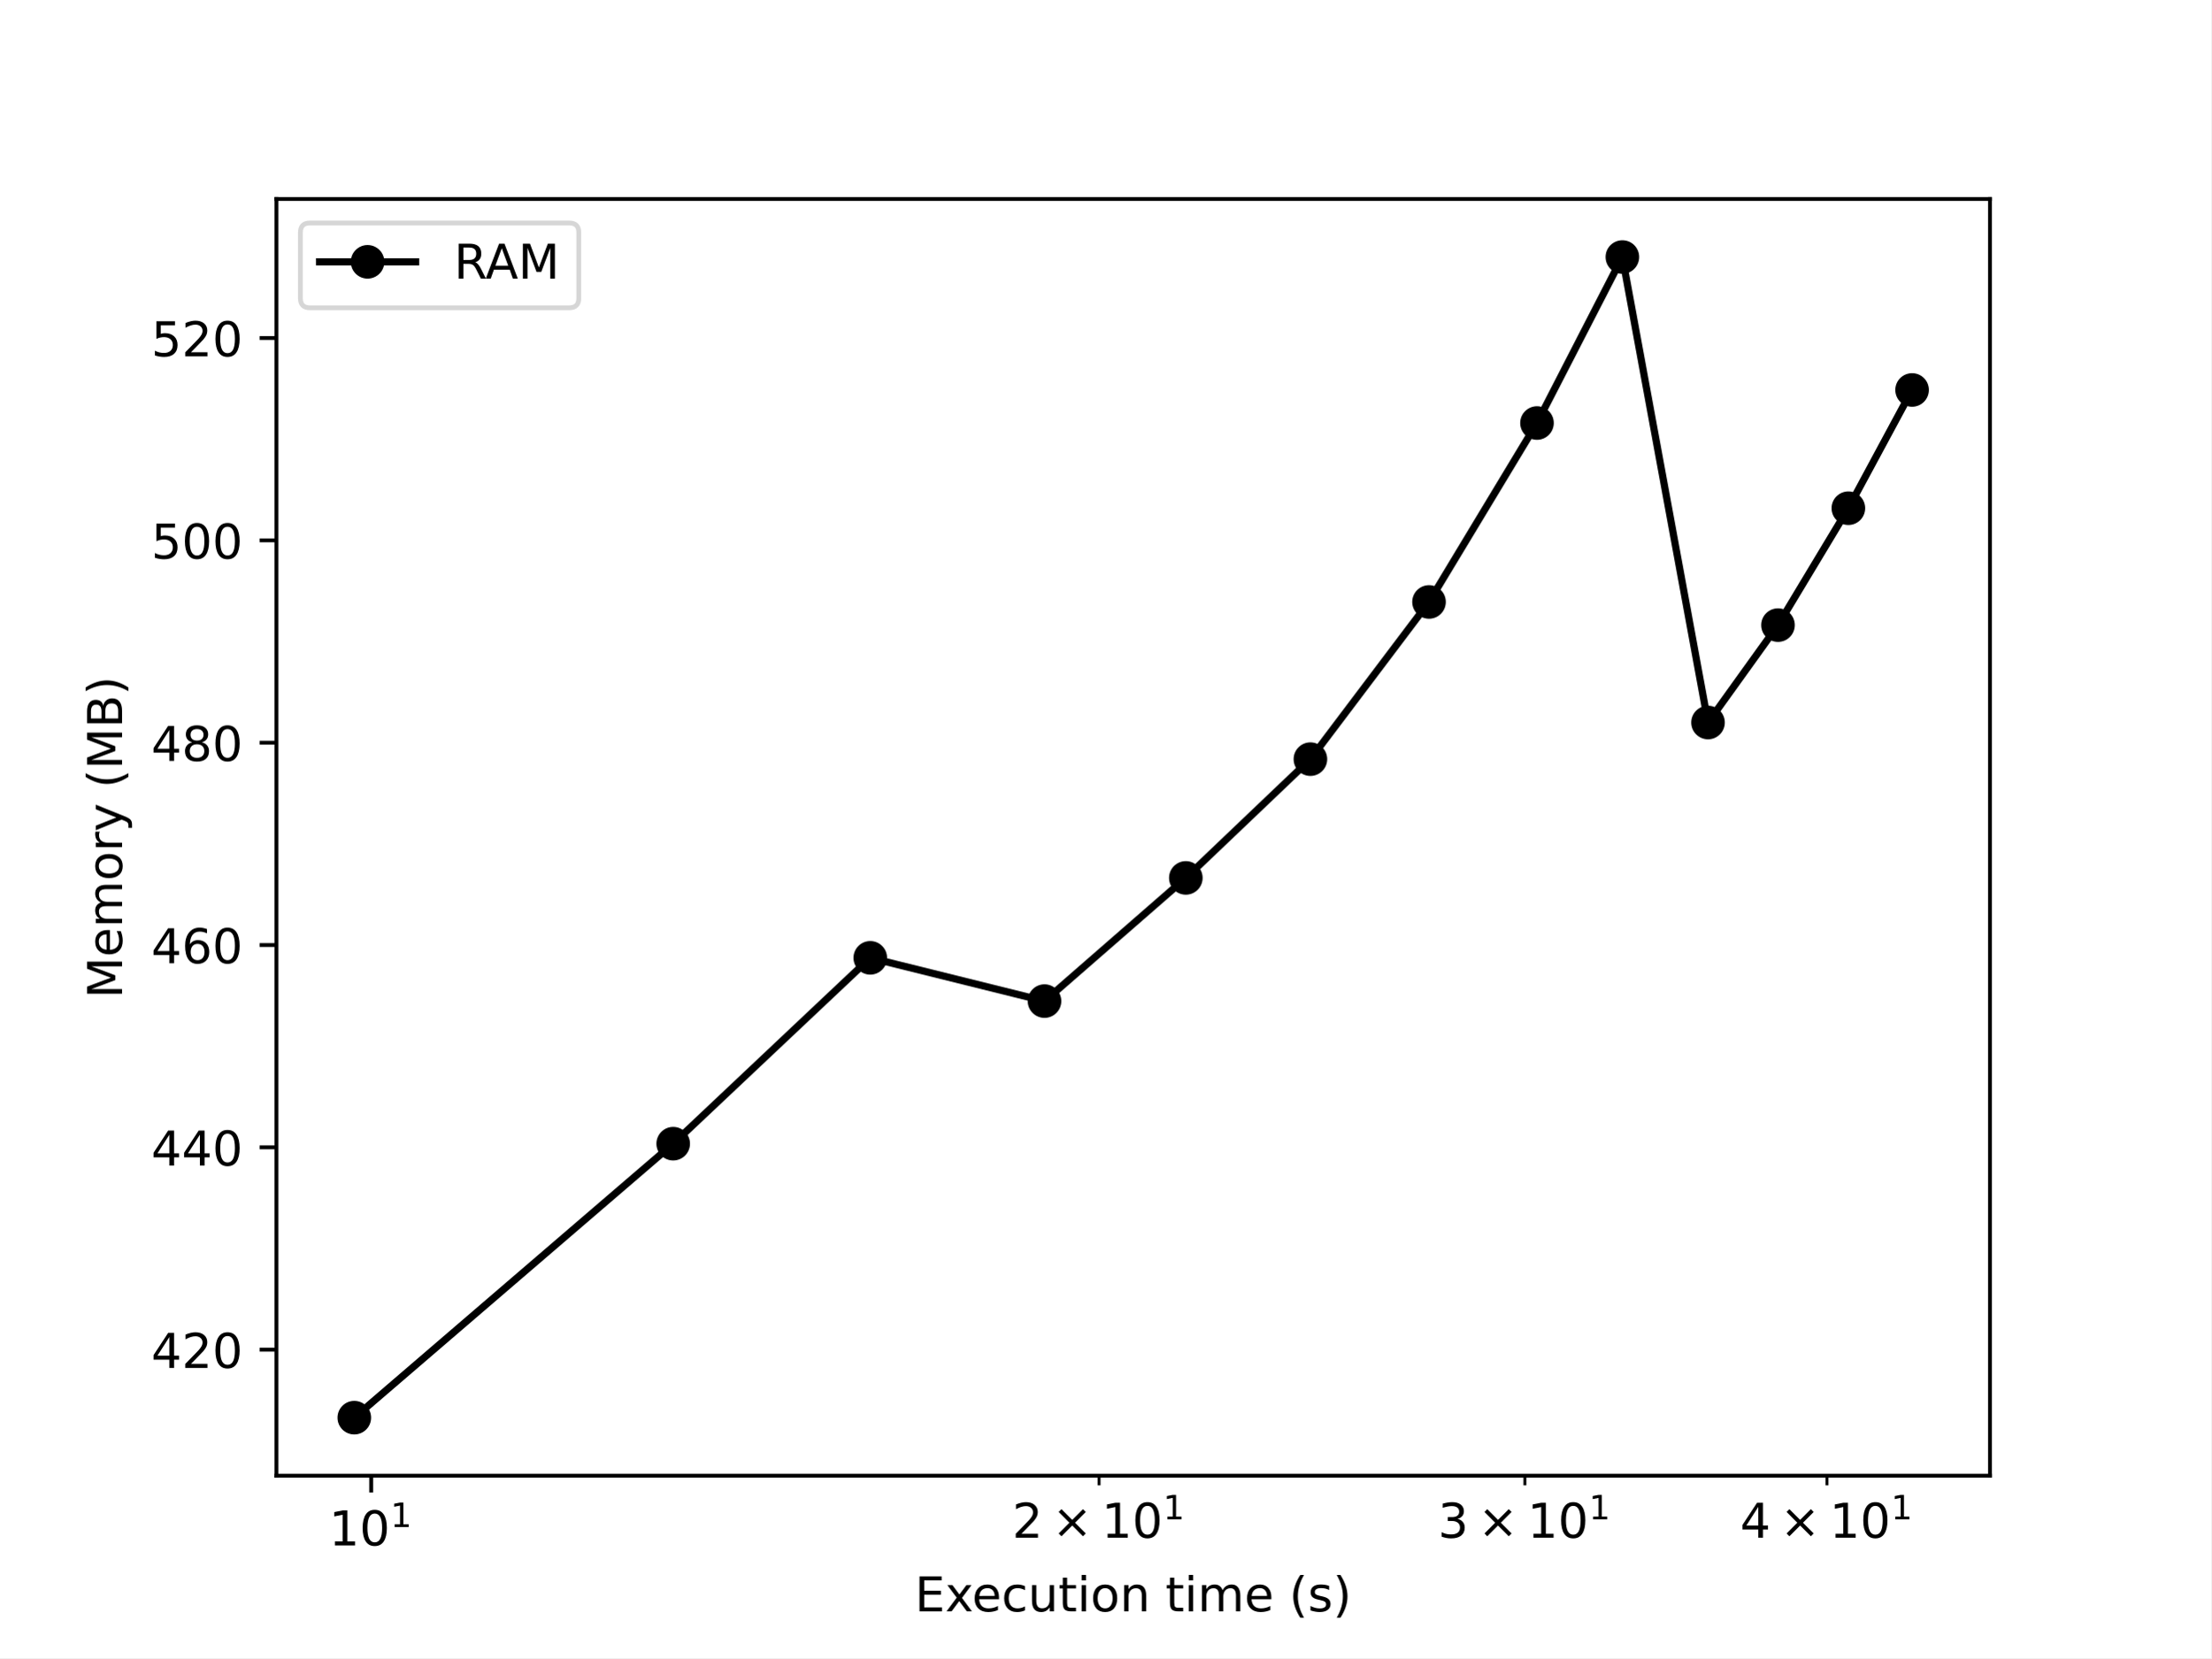
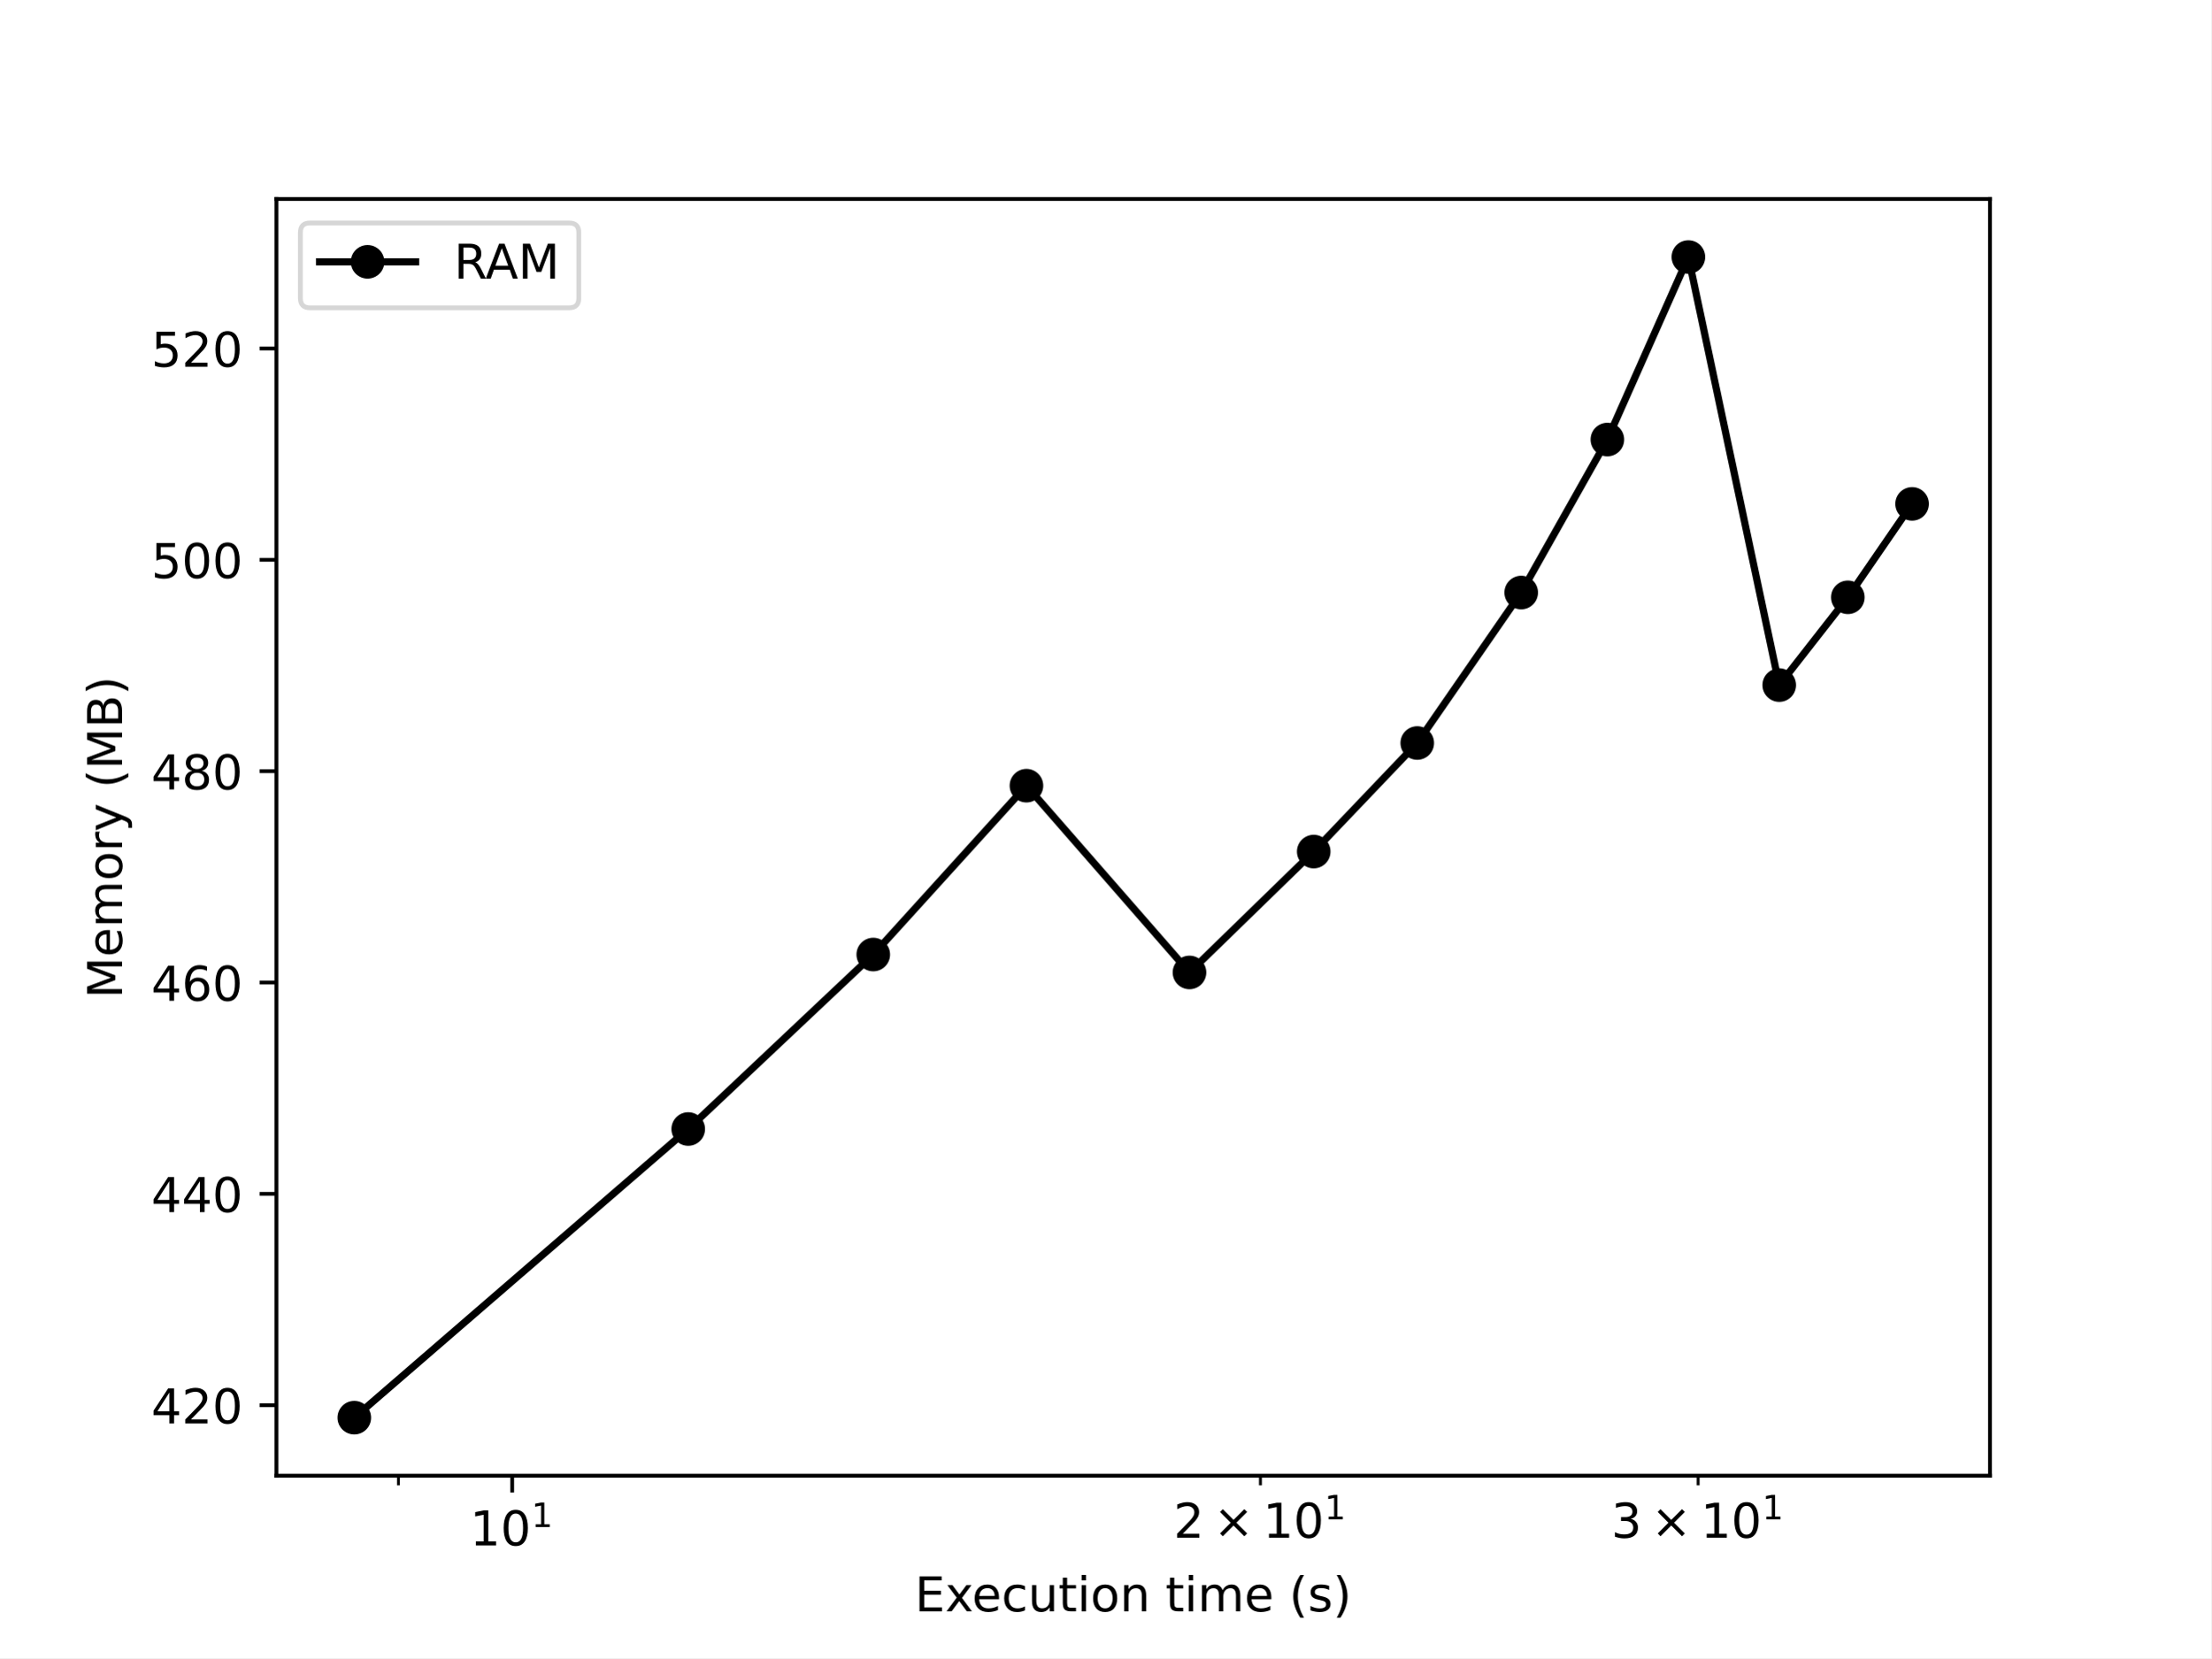
<svg xmlns="http://www.w3.org/2000/svg" xmlns:xlink="http://www.w3.org/1999/xlink" height="345.6pt" version="1.1" viewBox="0 0 460.8 345.6" width="460.8pt">
  <defs>
    <style type="text/css">*{stroke-linecap:butt;stroke-linejoin:round;}</style>
  </defs>
  <g id="figure_1">
    <g id="patch_1">
      <path d="M 0 345.6  L 460.8 345.6  L 460.8 0  L 0 0  z " style="fill:#ffffff;" />
    </g>
    <g id="axes_1">
      <g id="patch_2">
        <path d="M 57.6 307.584  L 414.72 307.584  L 414.72 41.472  L 57.6 41.472  z " style="fill:#ffffff;" />
      </g>
      <g id="matplotlib.axis_1">
        <g id="xtick_1">
          <g id="line2d_1">
            <defs>
-               <path d="M 0 0  L 0 3.5  " id="mf73a32dc1e" style="stroke:#000000;stroke-width:0.8;" />
-             </defs>
-             <g>
-               <use style="stroke:#000000;stroke-width:0.8;" x="77.351" xlink:href="#mf73a32dc1e" y="307.584" />
+               <path d="M 0 0  L 0 3.5  " id="mf233e4c858" style="stroke:#000000;stroke-width:0.8;" />
+             </defs>
+             <g>
+               <use style="stroke:#000000;stroke-width:0.8;" x="106.735" xlink:href="#mf233e4c858" y="307.584" />
            </g>
          </g>
          <g id="text_1">
-             <g transform="translate(68.55146 322.1824)scale(0.1 -0.1)">
+             <g transform="translate(97.93454 322.1824)scale(0.1 -0.1)">
              <defs>
                <path d="M 12.406 8.297  L 28.516 8.297  L 28.516 63.922  L 10.984 60.406  L 10.984 69.391  L 28.422 72.906  L 38.281 72.906  L 38.281 8.297  L 54.391 8.297  L 54.391 0  L 12.406 0  z " id="DejaVuSans-49" />
                <path d="M 31.781 66.406  Q 24.172 66.406 20.328 58.906  Q 16.5 51.422 16.5 36.375  Q 16.5 21.391 20.328 13.891  Q 24.172 6.391 31.781 6.391  Q 39.453 6.391 43.281 13.891  Q 47.125 21.391 47.125 36.375  Q 47.125 51.422 43.281 58.906  Q 39.453 66.406 31.781 66.406  z M 31.781 74.219  Q 44.047 74.219 50.516 64.516  Q 56.984 54.828 56.984 36.375  Q 56.984 17.969 50.516 8.266  Q 44.047 -1.422 31.781 -1.422  Q 19.531 -1.422 13.062 8.266  Q 6.594 17.969 6.594 36.375  Q 6.594 54.828 13.062 64.516  Q 19.531 74.219 31.781 74.219  z " id="DejaVuSans-48" />
              </defs>
              <use transform="translate(0 0.684375)" xlink:href="#DejaVuSans-49" />
              <use transform="translate(63.62305 0.684375)" xlink:href="#DejaVuSans-48" />
              <use transform="translate(128.2031 38.96563)scale(0.7)" xlink:href="#DejaVuSans-49" />
            </g>
          </g>
        </g>
        <g id="xtick_2">
          <g id="line2d_2">
            <defs>
-               <path d="M 0 0  L 0 2  " id="m704c8bf51b" style="stroke:#000000;stroke-width:0.6;" />
-             </defs>
-             <g>
-               <use style="stroke:#000000;stroke-width:0.6;" x="229.053" xlink:href="#m704c8bf51b" y="307.584" />
+               <path d="M 0 0  L 0 2  " id="m0110499fef" style="stroke:#000000;stroke-width:0.6;" />
+             </defs>
+             <g>
+               <use style="stroke:#000000;stroke-width:0.6;" x="83.031" xlink:href="#m0110499fef" y="307.584" />
+             </g>
+           </g>
+         </g>
+         <g id="xtick_3">
+           <g id="line2d_3">
+             <g>
+               <use style="stroke:#000000;stroke-width:0.6;" x="262.677" xlink:href="#m0110499fef" y="307.584" />
            </g>
          </g>
          <g id="text_2">
-             <g transform="translate(210.9529 320.5824)scale(0.1 -0.1)">
+             <g transform="translate(244.5768 320.5824)scale(0.1 -0.1)">
              <defs>
                <path d="M 19.188 8.297  L 53.609 8.297  L 53.609 0  L 7.328 0  L 7.328 8.297  Q 12.938 14.109 22.625 23.891  Q 32.328 33.688 34.812 36.531  Q 39.547 41.844 41.422 45.531  Q 43.312 49.219 43.312 52.781  Q 43.312 58.594 39.234 62.25  Q 35.156 65.922 28.609 65.922  Q 23.969 65.922 18.812 64.312  Q 13.672 62.703 7.812 59.422  L 7.812 69.391  Q 13.766 71.781 18.938 73  Q 24.125 74.219 28.422 74.219  Q 39.75 74.219 46.484 68.547  Q 53.219 62.891 53.219 53.422  Q 53.219 48.922 51.531 44.891  Q 49.859 40.875 45.406 35.406  Q 44.188 33.984 37.641 27.219  Q 31.109 20.453 19.188 8.297  z " id="DejaVuSans-50" />
                <path d="M 70.125 53.719  L 47.797 31.297  L 70.125 8.984  L 64.312 3.078  L 41.891 25.484  L 19.484 3.078  L 13.719 8.984  L 35.984 31.297  L 13.719 53.719  L 19.484 59.625  L 41.891 37.203  L 64.312 59.625  z " id="DejaVuSans-215" />
              </defs>
              <use transform="translate(0 0.684375)" xlink:href="#DejaVuSans-50" />
              <use transform="translate(83.10547 0.684375)" xlink:href="#DejaVuSans-215" />
              <use transform="translate(186.377 0.684375)" xlink:href="#DejaVuSans-49" />
              <use transform="translate(250 0.684375)" xlink:href="#DejaVuSans-48" />
              <use transform="translate(314.5801 38.96563)scale(0.7)" xlink:href="#DejaVuSans-49" />
            </g>
          </g>
        </g>
-         <g id="xtick_3">
-           <g id="line2d_3">
-             <g>
-               <use style="stroke:#000000;stroke-width:0.6;" x="317.793" xlink:href="#m704c8bf51b" y="307.584" />
+         <g id="xtick_4">
+           <g id="line2d_4">
+             <g>
+               <use style="stroke:#000000;stroke-width:0.6;" x="353.897" xlink:href="#m0110499fef" y="307.584" />
            </g>
          </g>
          <g id="text_3">
-             <g transform="translate(299.6926 320.5824)scale(0.1 -0.1)">
+             <g transform="translate(335.7972 320.5824)scale(0.1 -0.1)">
              <defs>
                <path d="M 40.578 39.312  Q 47.656 37.797 51.625 33  Q 55.609 28.219 55.609 21.188  Q 55.609 10.406 48.188 4.484  Q 40.766 -1.422 27.094 -1.422  Q 22.516 -1.422 17.656 -0.516  Q 12.797 0.391 7.625 2.203  L 7.625 11.719  Q 11.719 9.328 16.594 8.109  Q 21.484 6.891 26.812 6.891  Q 36.078 6.891 40.938 10.547  Q 45.797 14.203 45.797 21.188  Q 45.797 27.641 41.281 31.266  Q 36.766 34.906 28.719 34.906  L 20.219 34.906  L 20.219 43.016  L 29.109 43.016  Q 36.375 43.016 40.234 45.922  Q 44.094 48.828 44.094 54.297  Q 44.094 59.906 40.109 62.906  Q 36.141 65.922 28.719 65.922  Q 24.656 65.922 20.016 65.031  Q 15.375 64.156 9.812 62.312  L 9.812 71.094  Q 15.438 72.656 20.344 73.438  Q 25.25 74.219 29.594 74.219  Q 40.828 74.219 47.359 69.109  Q 53.906 64.016 53.906 55.328  Q 53.906 49.266 50.438 45.094  Q 46.969 40.922 40.578 39.312  z " id="DejaVuSans-51" />
              </defs>
              <use transform="translate(0 0.684375)" xlink:href="#DejaVuSans-51" />
              <use transform="translate(83.10547 0.684375)" xlink:href="#DejaVuSans-215" />
              <use transform="translate(186.377 0.684375)" xlink:href="#DejaVuSans-49" />
              <use transform="translate(250 0.684375)" xlink:href="#DejaVuSans-48" />
              <use transform="translate(314.5801 38.96563)scale(0.7)" xlink:href="#DejaVuSans-49" />
            </g>
          </g>
        </g>
-         <g id="xtick_4">
-           <g id="line2d_4">
-             <g>
-               <use style="stroke:#000000;stroke-width:0.6;" x="380.754" xlink:href="#m704c8bf51b" y="307.584" />
-             </g>
-           </g>
-           <g id="text_4">
-             <g transform="translate(362.6544 320.5824)scale(0.1 -0.1)">
-               <defs>
-                 <path d="M 37.797 64.312  L 12.891 25.391  L 37.797 25.391  z M 35.203 72.906  L 47.609 72.906  L 47.609 25.391  L 58.016 25.391  L 58.016 17.188  L 47.609 17.188  L 47.609 0  L 37.797 0  L 37.797 17.188  L 4.891 17.188  L 4.891 26.703  z " id="DejaVuSans-52" />
-               </defs>
-               <use transform="translate(0 0.684375)" xlink:href="#DejaVuSans-52" />
-               <use transform="translate(83.10547 0.684375)" xlink:href="#DejaVuSans-215" />
-               <use transform="translate(186.377 0.684375)" xlink:href="#DejaVuSans-49" />
-               <use transform="translate(250 0.684375)" xlink:href="#DejaVuSans-48" />
-               <use transform="translate(314.5801 38.96563)scale(0.7)" xlink:href="#DejaVuSans-49" />
-             </g>
-           </g>
-         </g>
-         <g id="text_5">
+         <g id="text_4">
          <g transform="translate(190.6452 335.8606)scale(0.1 -0.1)">
            <defs>
              <path d="M 9.812 72.906  L 55.906 72.906  L 55.906 64.594  L 19.672 64.594  L 19.672 43.016  L 54.391 43.016  L 54.391 34.719  L 19.672 34.719  L 19.672 8.297  L 56.781 8.297  L 56.781 0  L 9.812 0  z " id="DejaVuSans-69" />
              <path d="M 54.891 54.688  L 35.109 28.078  L 55.906 0  L 45.312 0  L 29.391 21.484  L 13.484 0  L 2.875 0  L 24.125 28.609  L 4.688 54.688  L 15.281 54.688  L 29.781 35.203  L 44.281 54.688  z " id="DejaVuSans-120" />
              <path d="M 56.203 29.594  L 56.203 25.203  L 14.891 25.203  Q 15.484 15.922 20.484 11.062  Q 25.484 6.203 34.422 6.203  Q 39.594 6.203 44.453 7.469  Q 49.312 8.734 54.109 11.281  L 54.109 2.781  Q 49.266 0.734 44.188 -0.344  Q 39.109 -1.422 33.891 -1.422  Q 20.797 -1.422 13.156 6.188  Q 5.516 13.812 5.516 26.812  Q 5.516 40.234 12.766 48.109  Q 20.016 56 32.328 56  Q 43.359 56 49.781 48.891  Q 56.203 41.797 56.203 29.594  z M 47.219 32.234  Q 47.125 39.594 43.094 43.984  Q 39.062 48.391 32.422 48.391  Q 24.906 48.391 20.391 44.141  Q 15.875 39.891 15.188 32.172  z " id="DejaVuSans-101" />
              <path d="M 48.781 52.594  L 48.781 44.188  Q 44.969 46.297 41.141 47.344  Q 37.312 48.391 33.406 48.391  Q 24.656 48.391 19.812 42.844  Q 14.984 37.312 14.984 27.297  Q 14.984 17.281 19.812 11.734  Q 24.656 6.203 33.406 6.203  Q 37.312 6.203 41.141 7.25  Q 44.969 8.297 48.781 10.406  L 48.781 2.094  Q 45.016 0.344 40.984 -0.531  Q 36.969 -1.422 32.422 -1.422  Q 20.062 -1.422 12.781 6.344  Q 5.516 14.109 5.516 27.297  Q 5.516 40.672 12.859 48.328  Q 20.219 56 33.016 56  Q 37.156 56 41.109 55.141  Q 45.062 54.297 48.781 52.594  z " id="DejaVuSans-99" />
              <path d="M 8.5 21.578  L 8.5 54.688  L 17.484 54.688  L 17.484 21.922  Q 17.484 14.156 20.5 10.266  Q 23.531 6.391 29.594 6.391  Q 36.859 6.391 41.078 11.031  Q 45.312 15.672 45.312 23.688  L 45.312 54.688  L 54.297 54.688  L 54.297 0  L 45.312 0  L 45.312 8.406  Q 42.047 3.422 37.719 1  Q 33.406 -1.422 27.688 -1.422  Q 18.266 -1.422 13.375 4.438  Q 8.5 10.297 8.5 21.578  z M 31.109 56  z " id="DejaVuSans-117" />
              <path d="M 18.312 70.219  L 18.312 54.688  L 36.812 54.688  L 36.812 47.703  L 18.312 47.703  L 18.312 18.016  Q 18.312 11.328 20.141 9.422  Q 21.969 7.516 27.594 7.516  L 36.812 7.516  L 36.812 0  L 27.594 0  Q 17.188 0 13.234 3.875  Q 9.281 7.766 9.281 18.016  L 9.281 47.703  L 2.688 47.703  L 2.688 54.688  L 9.281 54.688  L 9.281 70.219  z " id="DejaVuSans-116" />
              <path d="M 9.422 54.688  L 18.406 54.688  L 18.406 0  L 9.422 0  z M 9.422 75.984  L 18.406 75.984  L 18.406 64.594  L 9.422 64.594  z " id="DejaVuSans-105" />
              <path d="M 30.609 48.391  Q 23.391 48.391 19.188 42.75  Q 14.984 37.109 14.984 27.297  Q 14.984 17.484 19.156 11.844  Q 23.344 6.203 30.609 6.203  Q 37.797 6.203 41.984 11.859  Q 46.188 17.531 46.188 27.297  Q 46.188 37.016 41.984 42.703  Q 37.797 48.391 30.609 48.391  z M 30.609 56  Q 42.328 56 49.016 48.375  Q 55.719 40.766 55.719 27.297  Q 55.719 13.875 49.016 6.219  Q 42.328 -1.422 30.609 -1.422  Q 18.844 -1.422 12.172 6.219  Q 5.516 13.875 5.516 27.297  Q 5.516 40.766 12.172 48.375  Q 18.844 56 30.609 56  z " id="DejaVuSans-111" />
              <path d="M 54.891 33.016  L 54.891 0  L 45.906 0  L 45.906 32.719  Q 45.906 40.484 42.875 44.328  Q 39.844 48.188 33.797 48.188  Q 26.516 48.188 22.312 43.547  Q 18.109 38.922 18.109 30.906  L 18.109 0  L 9.078 0  L 9.078 54.688  L 18.109 54.688  L 18.109 46.188  Q 21.344 51.125 25.703 53.562  Q 30.078 56 35.797 56  Q 45.219 56 50.047 50.172  Q 54.891 44.344 54.891 33.016  z " id="DejaVuSans-110" />
              <path id="DejaVuSans-32" />
              <path d="M 52 44.188  Q 55.375 50.25 60.062 53.125  Q 64.75 56 71.094 56  Q 79.641 56 84.281 50.016  Q 88.922 44.047 88.922 33.016  L 88.922 0  L 79.891 0  L 79.891 32.719  Q 79.891 40.578 77.094 44.375  Q 74.312 48.188 68.609 48.188  Q 61.625 48.188 57.562 43.547  Q 53.516 38.922 53.516 30.906  L 53.516 0  L 44.484 0  L 44.484 32.719  Q 44.484 40.625 41.703 44.406  Q 38.922 48.188 33.109 48.188  Q 26.219 48.188 22.156 43.531  Q 18.109 38.875 18.109 30.906  L 18.109 0  L 9.078 0  L 9.078 54.688  L 18.109 54.688  L 18.109 46.188  Q 21.188 51.219 25.484 53.609  Q 29.781 56 35.688 56  Q 41.656 56 45.828 52.969  Q 50 49.953 52 44.188  z " id="DejaVuSans-109" />
              <path d="M 31 75.875  Q 24.469 64.656 21.281 53.656  Q 18.109 42.672 18.109 31.391  Q 18.109 20.125 21.312 9.062  Q 24.516 -2 31 -13.188  L 23.188 -13.188  Q 15.875 -1.703 12.234 9.375  Q 8.594 20.453 8.594 31.391  Q 8.594 42.281 12.203 53.312  Q 15.828 64.359 23.188 75.875  z " id="DejaVuSans-40" />
              <path d="M 44.281 53.078  L 44.281 44.578  Q 40.484 46.531 36.375 47.5  Q 32.281 48.484 27.875 48.484  Q 21.188 48.484 17.844 46.438  Q 14.5 44.391 14.5 40.281  Q 14.5 37.156 16.891 35.375  Q 19.281 33.594 26.516 31.984  L 29.594 31.297  Q 39.156 29.25 43.188 25.516  Q 47.219 21.781 47.219 15.094  Q 47.219 7.469 41.188 3.016  Q 35.156 -1.422 24.609 -1.422  Q 20.219 -1.422 15.453 -0.562  Q 10.688 0.297 5.422 2  L 5.422 11.281  Q 10.406 8.688 15.234 7.391  Q 20.062 6.109 24.812 6.109  Q 31.156 6.109 34.562 8.281  Q 37.984 10.453 37.984 14.406  Q 37.984 18.062 35.516 20.016  Q 33.062 21.969 24.703 23.781  L 21.578 24.516  Q 13.234 26.266 9.516 29.906  Q 5.812 33.547 5.812 39.891  Q 5.812 47.609 11.281 51.797  Q 16.75 56 26.812 56  Q 31.781 56 36.172 55.266  Q 40.578 54.547 44.281 53.078  z " id="DejaVuSans-115" />
              <path d="M 8.016 75.875  L 15.828 75.875  Q 23.141 64.359 26.781 53.312  Q 30.422 42.281 30.422 31.391  Q 30.422 20.453 26.781 9.375  Q 23.141 -1.703 15.828 -13.188  L 8.016 -13.188  Q 14.5 -2 17.703 9.062  Q 20.906 20.125 20.906 31.391  Q 20.906 42.672 17.703 53.656  Q 14.5 64.656 8.016 75.875  z " id="DejaVuSans-41" />
            </defs>
            <use xlink:href="#DejaVuSans-69" />
            <use x="63.184" xlink:href="#DejaVuSans-120" />
            <use x="119.238" xlink:href="#DejaVuSans-101" />
            <use x="180.762" xlink:href="#DejaVuSans-99" />
            <use x="235.742" xlink:href="#DejaVuSans-117" />
            <use x="299.121" xlink:href="#DejaVuSans-116" />
            <use x="338.33" xlink:href="#DejaVuSans-105" />
            <use x="366.113" xlink:href="#DejaVuSans-111" />
            <use x="427.295" xlink:href="#DejaVuSans-110" />
            <use x="490.674" xlink:href="#DejaVuSans-32" />
            <use x="522.461" xlink:href="#DejaVuSans-116" />
            <use x="561.67" xlink:href="#DejaVuSans-105" />
            <use x="589.453" xlink:href="#DejaVuSans-109" />
            <use x="686.865" xlink:href="#DejaVuSans-101" />
            <use x="748.389" xlink:href="#DejaVuSans-32" />
            <use x="780.176" xlink:href="#DejaVuSans-40" />
            <use x="819.189" xlink:href="#DejaVuSans-115" />
            <use x="871.289" xlink:href="#DejaVuSans-41" />
          </g>
        </g>
      </g>
      <g id="matplotlib.axis_2">
        <g id="ytick_1">
          <g id="line2d_5">
            <defs>
-               <path d="M 0 0  L -3.5 0  " id="m3f5bdb3f04" style="stroke:#000000;stroke-width:0.8;" />
-             </defs>
-             <g>
-               <use style="stroke:#000000;stroke-width:0.8;" x="57.6" xlink:href="#m3f5bdb3f04" y="281.314" />
-             </g>
-           </g>
-           <g id="text_6">
-             <g transform="translate(31.5125 285.1135)scale(0.1 -0.1)">
+               <path d="M 0 0  L -3.5 0  " id="m2e8393c6ea" style="stroke:#000000;stroke-width:0.8;" />
+             </defs>
+             <g>
+               <use style="stroke:#000000;stroke-width:0.8;" x="57.6" xlink:href="#m2e8393c6ea" y="292.889" />
+             </g>
+           </g>
+           <g id="text_5">
+             <g transform="translate(31.5125 296.6884)scale(0.1 -0.1)">
+               <defs>
+                 <path d="M 37.797 64.312  L 12.891 25.391  L 37.797 25.391  z M 35.203 72.906  L 47.609 72.906  L 47.609 25.391  L 58.016 25.391  L 58.016 17.188  L 47.609 17.188  L 47.609 0  L 37.797 0  L 37.797 17.188  L 4.891 17.188  L 4.891 26.703  z " id="DejaVuSans-52" />
+               </defs>
              <use xlink:href="#DejaVuSans-52" />
              <use x="63.623" xlink:href="#DejaVuSans-50" />
              <use x="127.246" xlink:href="#DejaVuSans-48" />
            </g>
          </g>
        </g>
        <g id="ytick_2">
          <g id="line2d_6">
            <g>
-               <use style="stroke:#000000;stroke-width:0.8;" x="57.6" xlink:href="#m3f5bdb3f04" y="239.142" />
-             </g>
-           </g>
-           <g id="text_7">
-             <g transform="translate(31.5125 242.9411)scale(0.1 -0.1)">
+               <use style="stroke:#000000;stroke-width:0.8;" x="57.6" xlink:href="#m2e8393c6ea" y="248.837" />
+             </g>
+           </g>
+           <g id="text_6">
+             <g transform="translate(31.5125 252.6365)scale(0.1 -0.1)">
              <use xlink:href="#DejaVuSans-52" />
              <use x="63.623" xlink:href="#DejaVuSans-52" />
              <use x="127.246" xlink:href="#DejaVuSans-48" />
            </g>
          </g>
        </g>
        <g id="ytick_3">
          <g id="line2d_7">
            <g>
-               <use style="stroke:#000000;stroke-width:0.8;" x="57.6" xlink:href="#m3f5bdb3f04" y="196.969" />
-             </g>
-           </g>
-           <g id="text_8">
-             <g transform="translate(31.5125 200.7686)scale(0.1 -0.1)">
+               <use style="stroke:#000000;stroke-width:0.8;" x="57.6" xlink:href="#m2e8393c6ea" y="204.785" />
+             </g>
+           </g>
+           <g id="text_7">
+             <g transform="translate(31.5125 208.5847)scale(0.1 -0.1)">
              <defs>
                <path d="M 33.016 40.375  Q 26.375 40.375 22.484 35.828  Q 18.609 31.297 18.609 23.391  Q 18.609 15.531 22.484 10.953  Q 26.375 6.391 33.016 6.391  Q 39.656 6.391 43.531 10.953  Q 47.406 15.531 47.406 23.391  Q 47.406 31.297 43.531 35.828  Q 39.656 40.375 33.016 40.375  z M 52.594 71.297  L 52.594 62.312  Q 48.875 64.062 45.094 64.984  Q 41.312 65.922 37.594 65.922  Q 27.828 65.922 22.672 59.328  Q 17.531 52.734 16.797 39.406  Q 19.672 43.656 24.016 45.922  Q 28.375 48.188 33.594 48.188  Q 44.578 48.188 50.953 41.516  Q 57.328 34.859 57.328 23.391  Q 57.328 12.156 50.688 5.359  Q 44.047 -1.422 33.016 -1.422  Q 20.359 -1.422 13.672 8.266  Q 6.984 17.969 6.984 36.375  Q 6.984 53.656 15.188 63.938  Q 23.391 74.219 37.203 74.219  Q 40.922 74.219 44.703 73.484  Q 48.484 72.75 52.594 71.297  z " id="DejaVuSans-54" />
              </defs>
              <use xlink:href="#DejaVuSans-52" />
              <use x="63.623" xlink:href="#DejaVuSans-54" />
              <use x="127.246" xlink:href="#DejaVuSans-48" />
            </g>
          </g>
        </g>
        <g id="ytick_4">
          <g id="line2d_8">
            <g>
-               <use style="stroke:#000000;stroke-width:0.8;" x="57.6" xlink:href="#m3f5bdb3f04" y="154.797" />
-             </g>
-           </g>
-           <g id="text_9">
-             <g transform="translate(31.5125 158.5962)scale(0.1 -0.1)">
+               <use style="stroke:#000000;stroke-width:0.8;" x="57.6" xlink:href="#m2e8393c6ea" y="160.734" />
+             </g>
+           </g>
+           <g id="text_8">
+             <g transform="translate(31.5125 164.5329)scale(0.1 -0.1)">
              <defs>
                <path d="M 31.781 34.625  Q 24.75 34.625 20.719 30.859  Q 16.703 27.094 16.703 20.516  Q 16.703 13.922 20.719 10.156  Q 24.75 6.391 31.781 6.391  Q 38.812 6.391 42.859 10.172  Q 46.922 13.969 46.922 20.516  Q 46.922 27.094 42.891 30.859  Q 38.875 34.625 31.781 34.625  z M 21.922 38.812  Q 15.578 40.375 12.031 44.719  Q 8.5 49.078 8.5 55.328  Q 8.5 64.062 14.719 69.141  Q 20.953 74.219 31.781 74.219  Q 42.672 74.219 48.875 69.141  Q 55.078 64.062 55.078 55.328  Q 55.078 49.078 51.531 44.719  Q 48 40.375 41.703 38.812  Q 48.828 37.156 52.797 32.312  Q 56.781 27.484 56.781 20.516  Q 56.781 9.906 50.312 4.234  Q 43.844 -1.422 31.781 -1.422  Q 19.734 -1.422 13.25 4.234  Q 6.781 9.906 6.781 20.516  Q 6.781 27.484 10.781 32.312  Q 14.797 37.156 21.922 38.812  z M 18.312 54.391  Q 18.312 48.734 21.844 45.562  Q 25.391 42.391 31.781 42.391  Q 38.141 42.391 41.719 45.562  Q 45.312 48.734 45.312 54.391  Q 45.312 60.062 41.719 63.234  Q 38.141 66.406 31.781 66.406  Q 25.391 66.406 21.844 63.234  Q 18.312 60.062 18.312 54.391  z " id="DejaVuSans-56" />
              </defs>
              <use xlink:href="#DejaVuSans-52" />
              <use x="63.623" xlink:href="#DejaVuSans-56" />
              <use x="127.246" xlink:href="#DejaVuSans-48" />
            </g>
          </g>
        </g>
        <g id="ytick_5">
          <g id="line2d_9">
            <g>
-               <use style="stroke:#000000;stroke-width:0.8;" x="57.6" xlink:href="#m3f5bdb3f04" y="112.625" />
-             </g>
-           </g>
-           <g id="text_10">
-             <g transform="translate(31.5125 116.4237)scale(0.1 -0.1)">
+               <use style="stroke:#000000;stroke-width:0.8;" x="57.6" xlink:href="#m2e8393c6ea" y="116.682" />
+             </g>
+           </g>
+           <g id="text_9">
+             <g transform="translate(31.5125 120.481)scale(0.1 -0.1)">
              <defs>
                <path d="M 10.797 72.906  L 49.516 72.906  L 49.516 64.594  L 19.828 64.594  L 19.828 46.734  Q 21.969 47.469 24.109 47.828  Q 26.266 48.188 28.422 48.188  Q 40.625 48.188 47.75 41.5  Q 54.891 34.812 54.891 23.391  Q 54.891 11.625 47.562 5.094  Q 40.234 -1.422 26.906 -1.422  Q 22.312 -1.422 17.547 -0.641  Q 12.797 0.141 7.719 1.703  L 7.719 11.625  Q 12.109 9.234 16.797 8.062  Q 21.484 6.891 26.703 6.891  Q 35.156 6.891 40.078 11.328  Q 45.016 15.766 45.016 23.391  Q 45.016 31 40.078 35.438  Q 35.156 39.891 26.703 39.891  Q 22.75 39.891 18.812 39.016  Q 14.891 38.141 10.797 36.281  z " id="DejaVuSans-53" />
              </defs>
              <use xlink:href="#DejaVuSans-53" />
              <use x="63.623" xlink:href="#DejaVuSans-48" />
              <use x="127.246" xlink:href="#DejaVuSans-48" />
            </g>
          </g>
        </g>
        <g id="ytick_6">
          <g id="line2d_10">
            <g>
-               <use style="stroke:#000000;stroke-width:0.8;" x="57.6" xlink:href="#m3f5bdb3f04" y="70.452" />
-             </g>
-           </g>
-           <g id="text_11">
-             <g transform="translate(31.5125 74.25131)scale(0.1 -0.1)">
+               <use style="stroke:#000000;stroke-width:0.8;" x="57.6" xlink:href="#m2e8393c6ea" y="72.63" />
+             </g>
+           </g>
+           <g id="text_10">
+             <g transform="translate(31.5125 76.42919)scale(0.1 -0.1)">
              <use xlink:href="#DejaVuSans-53" />
              <use x="63.623" xlink:href="#DejaVuSans-50" />
              <use x="127.246" xlink:href="#DejaVuSans-48" />
            </g>
          </g>
        </g>
-         <g id="text_12">
+         <g id="text_11">
          <g transform="translate(25.43281 208.0983)rotate(-90)scale(0.1 -0.1)">
            <defs>
              <path d="M 9.812 72.906  L 24.516 72.906  L 43.109 23.297  L 61.812 72.906  L 76.516 72.906  L 76.516 0  L 66.891 0  L 66.891 64.016  L 48.094 14.016  L 38.188 14.016  L 19.391 64.016  L 19.391 0  L 9.812 0  z " id="DejaVuSans-77" />
              <path d="M 41.109 46.297  Q 39.594 47.172 37.812 47.578  Q 36.031 48 33.891 48  Q 26.266 48 22.188 43.047  Q 18.109 38.094 18.109 28.812  L 18.109 0  L 9.078 0  L 9.078 54.688  L 18.109 54.688  L 18.109 46.188  Q 20.953 51.172 25.484 53.578  Q 30.031 56 36.531 56  Q 37.453 56 38.578 55.875  Q 39.703 55.766 41.062 55.516  z " id="DejaVuSans-114" />
              <path d="M 32.172 -5.078  Q 28.375 -14.844 24.75 -17.812  Q 21.141 -20.797 15.094 -20.797  L 7.906 -20.797  L 7.906 -13.281  L 13.188 -13.281  Q 16.891 -13.281 18.938 -11.516  Q 21 -9.766 23.484 -3.219  L 25.094 0.875  L 2.984 54.688  L 12.5 54.688  L 29.594 11.922  L 46.688 54.688  L 56.203 54.688  z " id="DejaVuSans-121" />
              <path d="M 19.672 34.812  L 19.672 8.109  L 35.5 8.109  Q 43.453 8.109 47.281 11.406  Q 51.125 14.703 51.125 21.484  Q 51.125 28.328 47.281 31.562  Q 43.453 34.812 35.5 34.812  z M 19.672 64.797  L 19.672 42.828  L 34.281 42.828  Q 41.5 42.828 45.031 45.531  Q 48.578 48.25 48.578 53.812  Q 48.578 59.328 45.031 62.062  Q 41.5 64.797 34.281 64.797  z M 9.812 72.906  L 35.016 72.906  Q 46.297 72.906 52.391 68.219  Q 58.5 63.531 58.5 54.891  Q 58.5 48.188 55.375 44.234  Q 52.25 40.281 46.188 39.312  Q 53.469 37.75 57.5 32.781  Q 61.531 27.828 61.531 20.406  Q 61.531 10.641 54.891 5.312  Q 48.25 0 35.984 0  L 9.812 0  z " id="DejaVuSans-66" />
            </defs>
            <use xlink:href="#DejaVuSans-77" />
            <use x="86.279" xlink:href="#DejaVuSans-101" />
            <use x="147.803" xlink:href="#DejaVuSans-109" />
            <use x="245.215" xlink:href="#DejaVuSans-111" />
            <use x="306.396" xlink:href="#DejaVuSans-114" />
            <use x="347.51" xlink:href="#DejaVuSans-121" />
            <use x="406.689" xlink:href="#DejaVuSans-32" />
            <use x="438.477" xlink:href="#DejaVuSans-40" />
            <use x="477.49" xlink:href="#DejaVuSans-77" />
            <use x="563.77" xlink:href="#DejaVuSans-66" />
            <use x="632.373" xlink:href="#DejaVuSans-41" />
          </g>
        </g>
      </g>
      <g id="line2d_11">
-         <path clip-path="url(#p909a84adab)" d="M 73.833 295.488  L 140.293 238.381  L 181.366 199.644  L 217.677 208.661  L 247.13 182.984  L 273.093 158.23  L 297.814 125.462  L 320.315 88.167  L 338.11 53.568  L 355.961 150.595  L 370.546 130.29  L 385.208 105.925  L 398.487 81.275  " style="fill:none;stroke:#000000;stroke-linecap:square;stroke-width:1.5;" />
+         <path clip-path="url(#p9cbff8b50e)" d="M 73.833 295.488  L 143.425 235.322  L 181.99 198.955  L 213.912 163.76  L 247.891 202.69  L 273.783 177.492  L 295.362 154.865  L 317.025 123.505  L 334.983 91.613  L 351.866 53.568  L 370.802 142.794  L 385.1 124.498  L 398.487 105.019  " style="fill:none;stroke:#000000;stroke-linecap:square;stroke-width:1.5;" />
        <defs>
-           <path d="M 0 3  C 0.796 3 1.559 2.684 2.121 2.121  C 2.684 1.559 3 0.796 3 0  C 3 -0.796 2.684 -1.559 2.121 -2.121  C 1.559 -2.684 0.796 -3 0 -3  C -0.796 -3 -1.559 -2.684 -2.121 -2.121  C -2.684 -1.559 -3 -0.796 -3 0  C -3 0.796 -2.684 1.559 -2.121 2.121  C -1.559 2.684 -0.796 3 0 3  z " id="m7760ebefdd" style="stroke:#000000;" />
+           <path d="M 0 3  C 0.796 3 1.559 2.684 2.121 2.121  C 2.684 1.559 3 0.796 3 0  C 3 -0.796 2.684 -1.559 2.121 -2.121  C 1.559 -2.684 0.796 -3 0 -3  C -0.796 -3 -1.559 -2.684 -2.121 -2.121  C -2.684 -1.559 -3 -0.796 -3 0  C -3 0.796 -2.684 1.559 -2.121 2.121  C -1.559 2.684 -0.796 3 0 3  z " id="md2910ee3c9" style="stroke:#000000;" />
        </defs>
-         <g clip-path="url(#p909a84adab)">
-           <use style="stroke:#000000;" x="73.833" xlink:href="#m7760ebefdd" y="295.488" />
-           <use style="stroke:#000000;" x="140.293" xlink:href="#m7760ebefdd" y="238.381" />
-           <use style="stroke:#000000;" x="181.366" xlink:href="#m7760ebefdd" y="199.644" />
-           <use style="stroke:#000000;" x="217.677" xlink:href="#m7760ebefdd" y="208.661" />
-           <use style="stroke:#000000;" x="247.13" xlink:href="#m7760ebefdd" y="182.984" />
-           <use style="stroke:#000000;" x="273.093" xlink:href="#m7760ebefdd" y="158.23" />
-           <use style="stroke:#000000;" x="297.814" xlink:href="#m7760ebefdd" y="125.462" />
-           <use style="stroke:#000000;" x="320.315" xlink:href="#m7760ebefdd" y="88.167" />
-           <use style="stroke:#000000;" x="338.11" xlink:href="#m7760ebefdd" y="53.568" />
-           <use style="stroke:#000000;" x="355.961" xlink:href="#m7760ebefdd" y="150.595" />
-           <use style="stroke:#000000;" x="370.546" xlink:href="#m7760ebefdd" y="130.29" />
-           <use style="stroke:#000000;" x="385.208" xlink:href="#m7760ebefdd" y="105.925" />
-           <use style="stroke:#000000;" x="398.487" xlink:href="#m7760ebefdd" y="81.275" />
+         <g clip-path="url(#p9cbff8b50e)">
+           <use style="stroke:#000000;" x="73.833" xlink:href="#md2910ee3c9" y="295.488" />
+           <use style="stroke:#000000;" x="143.425" xlink:href="#md2910ee3c9" y="235.322" />
+           <use style="stroke:#000000;" x="181.99" xlink:href="#md2910ee3c9" y="198.955" />
+           <use style="stroke:#000000;" x="213.912" xlink:href="#md2910ee3c9" y="163.76" />
+           <use style="stroke:#000000;" x="247.891" xlink:href="#md2910ee3c9" y="202.69" />
+           <use style="stroke:#000000;" x="273.783" xlink:href="#md2910ee3c9" y="177.492" />
+           <use style="stroke:#000000;" x="295.362" xlink:href="#md2910ee3c9" y="154.865" />
+           <use style="stroke:#000000;" x="317.025" xlink:href="#md2910ee3c9" y="123.505" />
+           <use style="stroke:#000000;" x="334.983" xlink:href="#md2910ee3c9" y="91.613" />
+           <use style="stroke:#000000;" x="351.866" xlink:href="#md2910ee3c9" y="53.568" />
+           <use style="stroke:#000000;" x="370.802" xlink:href="#md2910ee3c9" y="142.794" />
+           <use style="stroke:#000000;" x="385.1" xlink:href="#md2910ee3c9" y="124.498" />
+           <use style="stroke:#000000;" x="398.487" xlink:href="#md2910ee3c9" y="105.019" />
        </g>
      </g>
      <g id="patch_3">
        <path d="M 57.6 307.584  L 57.6 41.472  " style="fill:none;stroke:#000000;stroke-linecap:square;stroke-linejoin:miter;stroke-width:0.8;" />
      </g>
      <g id="patch_4">
        <path d="M 414.72 307.584  L 414.72 41.472  " style="fill:none;stroke:#000000;stroke-linecap:square;stroke-linejoin:miter;stroke-width:0.8;" />
      </g>
      <g id="patch_5">
        <path d="M 57.6 307.584  L 414.72 307.584  " style="fill:none;stroke:#000000;stroke-linecap:square;stroke-linejoin:miter;stroke-width:0.8;" />
      </g>
      <g id="patch_6">
        <path d="M 57.6 41.472  L 414.72 41.472  " style="fill:none;stroke:#000000;stroke-linecap:square;stroke-linejoin:miter;stroke-width:0.8;" />
      </g>
      <g id="legend_1">
        <g id="patch_7">
          <path d="M 64.6 64.15  L 118.617 64.15  Q 120.617 64.15 120.617 62.15  L 120.617 48.472  Q 120.617 46.472 118.617 46.472  L 64.6 46.472  Q 62.6 46.472 62.6 48.472  L 62.6 62.15  Q 62.6 64.15 64.6 64.15  z " style="fill:#ffffff;opacity:0.8;stroke:#cccccc;stroke-linejoin:miter;" />
        </g>
        <g id="line2d_12">
          <path d="M 66.6 54.57  L 86.6 54.57  " style="fill:none;stroke:#000000;stroke-linecap:square;stroke-width:1.5;" />
        </g>
        <g id="line2d_13">
          <g>
-             <use style="stroke:#000000;" x="76.6" xlink:href="#m7760ebefdd" y="54.57" />
-           </g>
-         </g>
-         <g id="text_13">
+             <use style="stroke:#000000;" x="76.6" xlink:href="#md2910ee3c9" y="54.57" />
+           </g>
+         </g>
+         <g id="text_12">
          <g transform="translate(94.6 58.07044)scale(0.1 -0.1)">
            <defs>
              <path d="M 44.391 34.188  Q 47.562 33.109 50.562 29.594  Q 53.562 26.078 56.594 19.922  L 66.609 0  L 56 0  L 46.688 18.703  Q 43.062 26.031 39.672 28.422  Q 36.281 30.812 30.422 30.812  L 19.672 30.812  L 19.672 0  L 9.812 0  L 9.812 72.906  L 32.078 72.906  Q 44.578 72.906 50.734 67.672  Q 56.891 62.453 56.891 51.906  Q 56.891 45.016 53.688 40.469  Q 50.484 35.938 44.391 34.188  z M 19.672 64.797  L 19.672 38.922  L 32.078 38.922  Q 39.203 38.922 42.844 42.219  Q 46.484 45.516 46.484 51.906  Q 46.484 58.297 42.844 61.547  Q 39.203 64.797 32.078 64.797  z " id="DejaVuSans-82" />
              <path d="M 34.188 63.188  L 20.797 26.906  L 47.609 26.906  z M 28.609 72.906  L 39.797 72.906  L 67.578 0  L 57.328 0  L 50.688 18.703  L 17.828 18.703  L 11.188 0  L 0.781 0  z " id="DejaVuSans-65" />
            </defs>
            <use xlink:href="#DejaVuSans-82" />
            <use x="65.482" xlink:href="#DejaVuSans-65" />
            <use x="133.891" xlink:href="#DejaVuSans-77" />
          </g>
        </g>
      </g>
    </g>
  </g>
  <defs>
-     <clipPath id="p909a84adab">
+     <clipPath id="p9cbff8b50e">
      <rect height="266.112" width="357.12" x="57.6" y="41.472" />
    </clipPath>
  </defs>
</svg>
